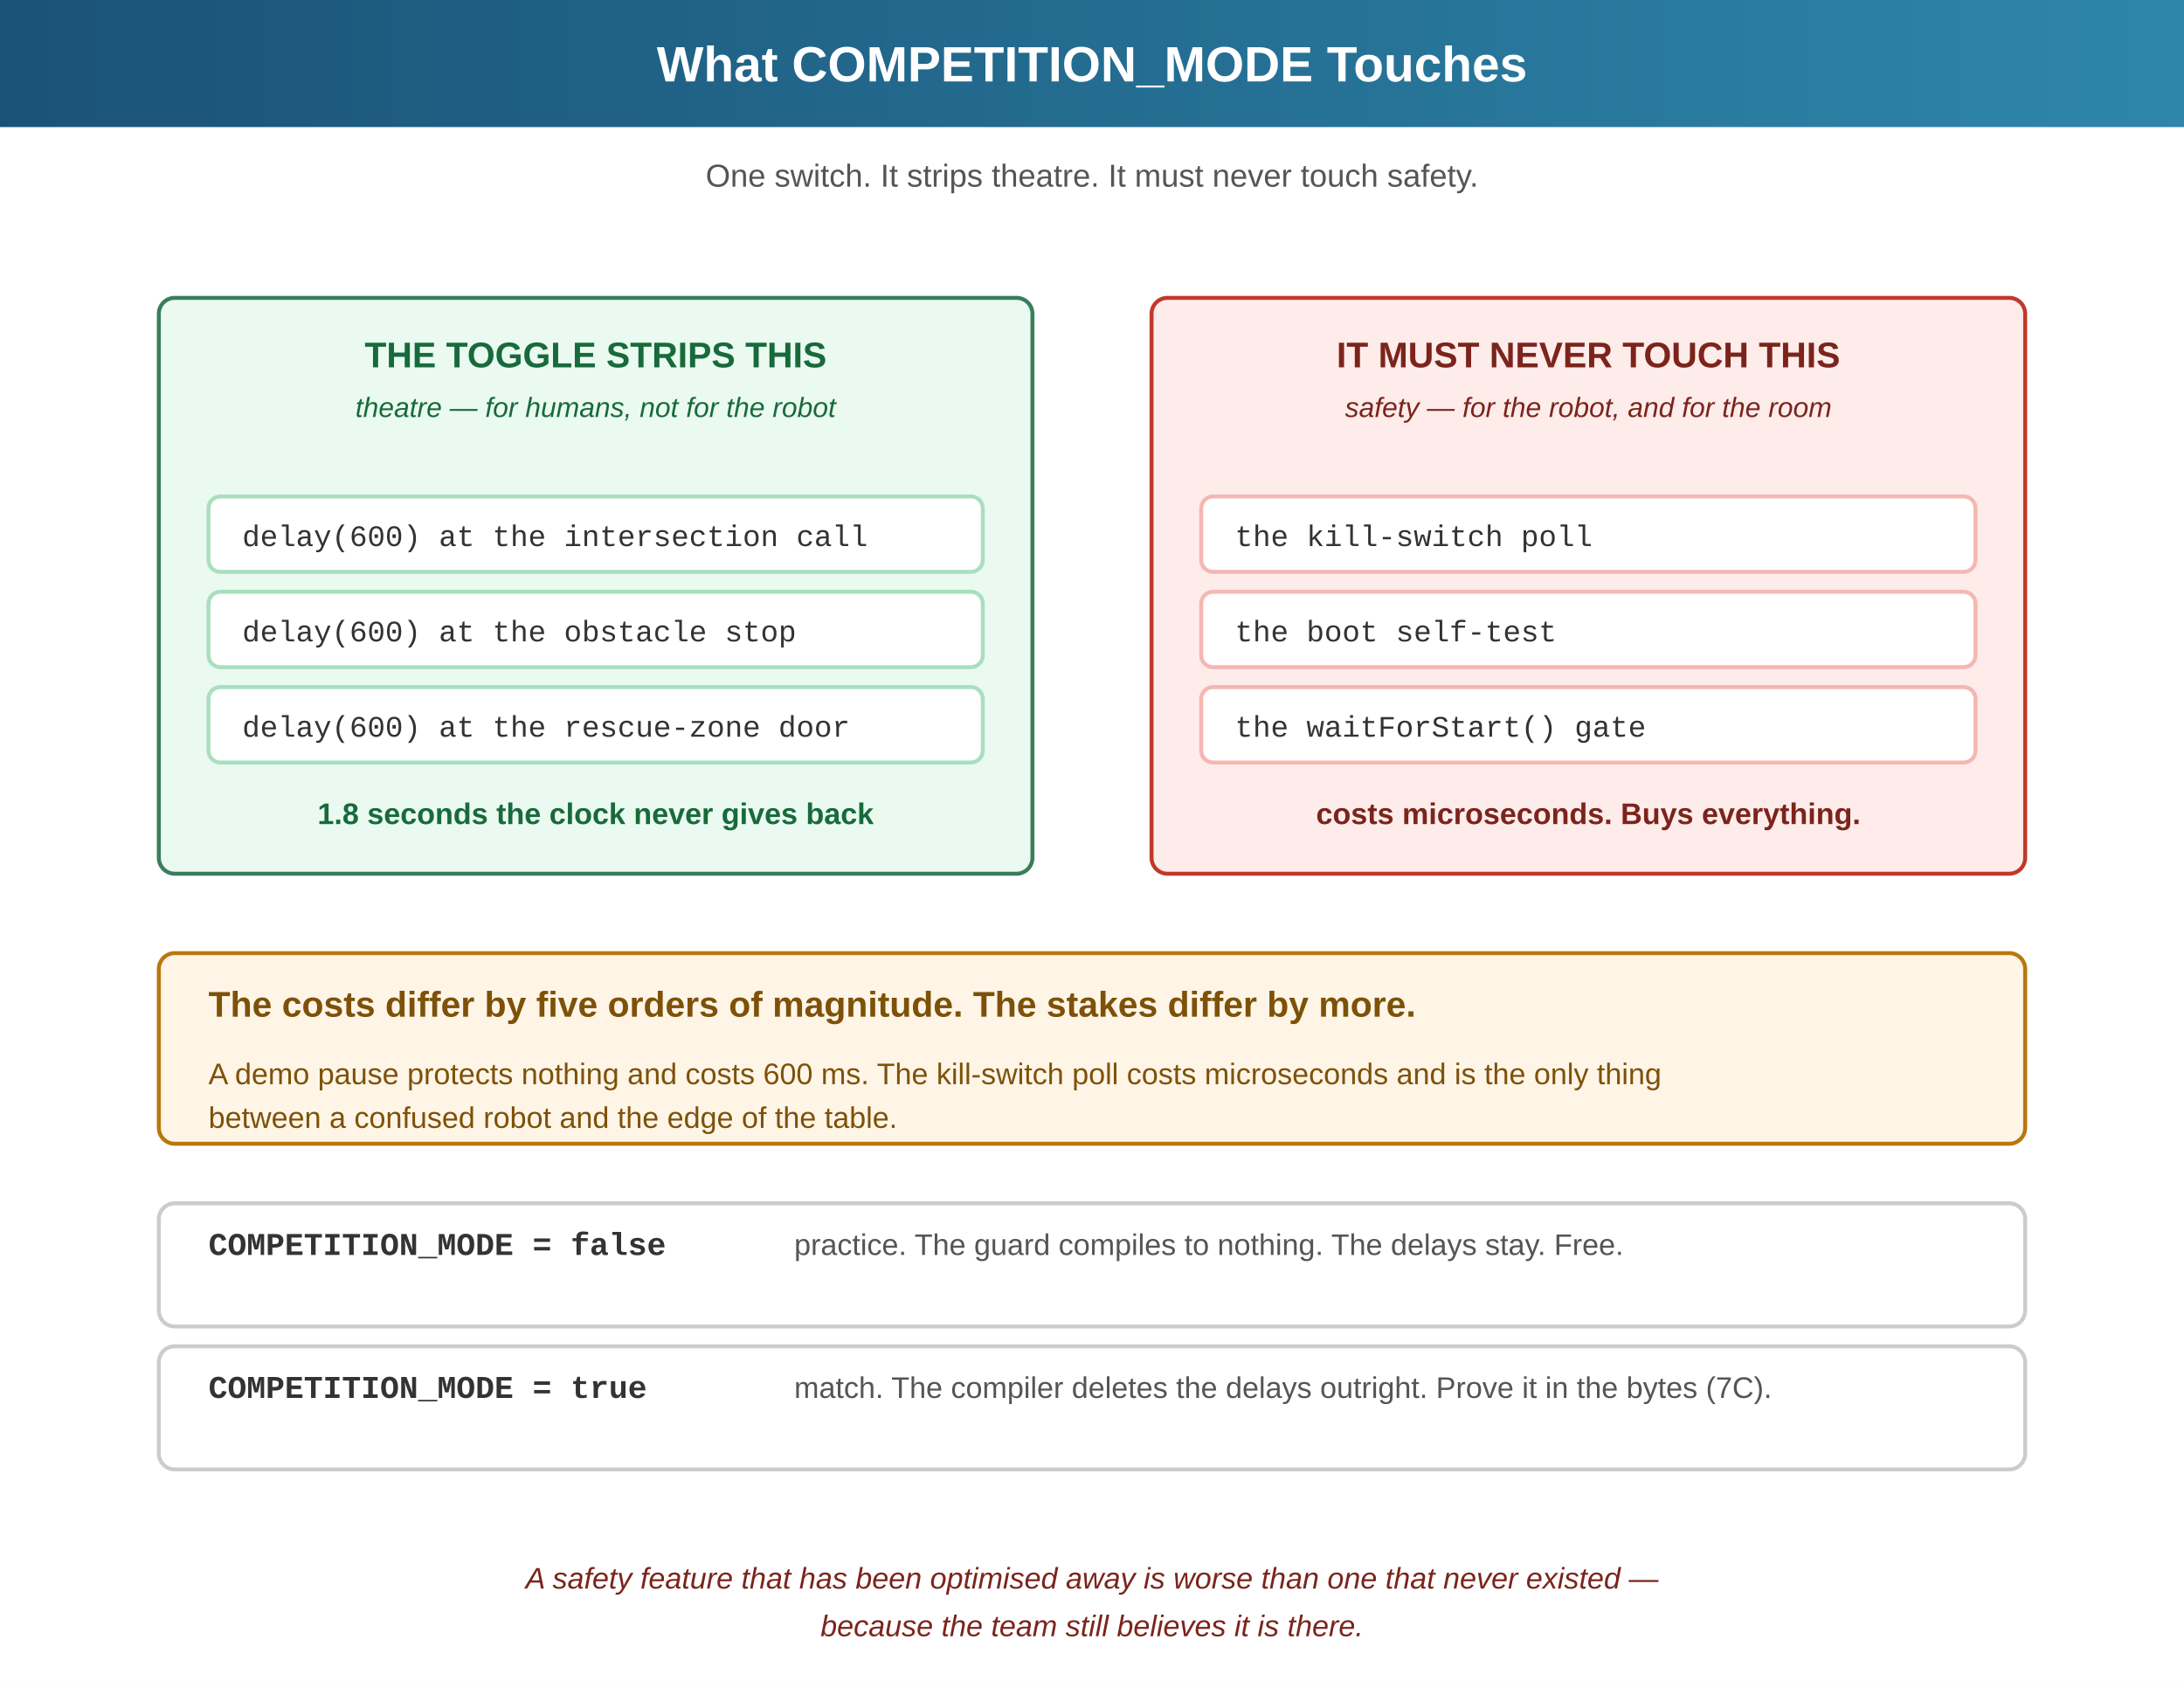
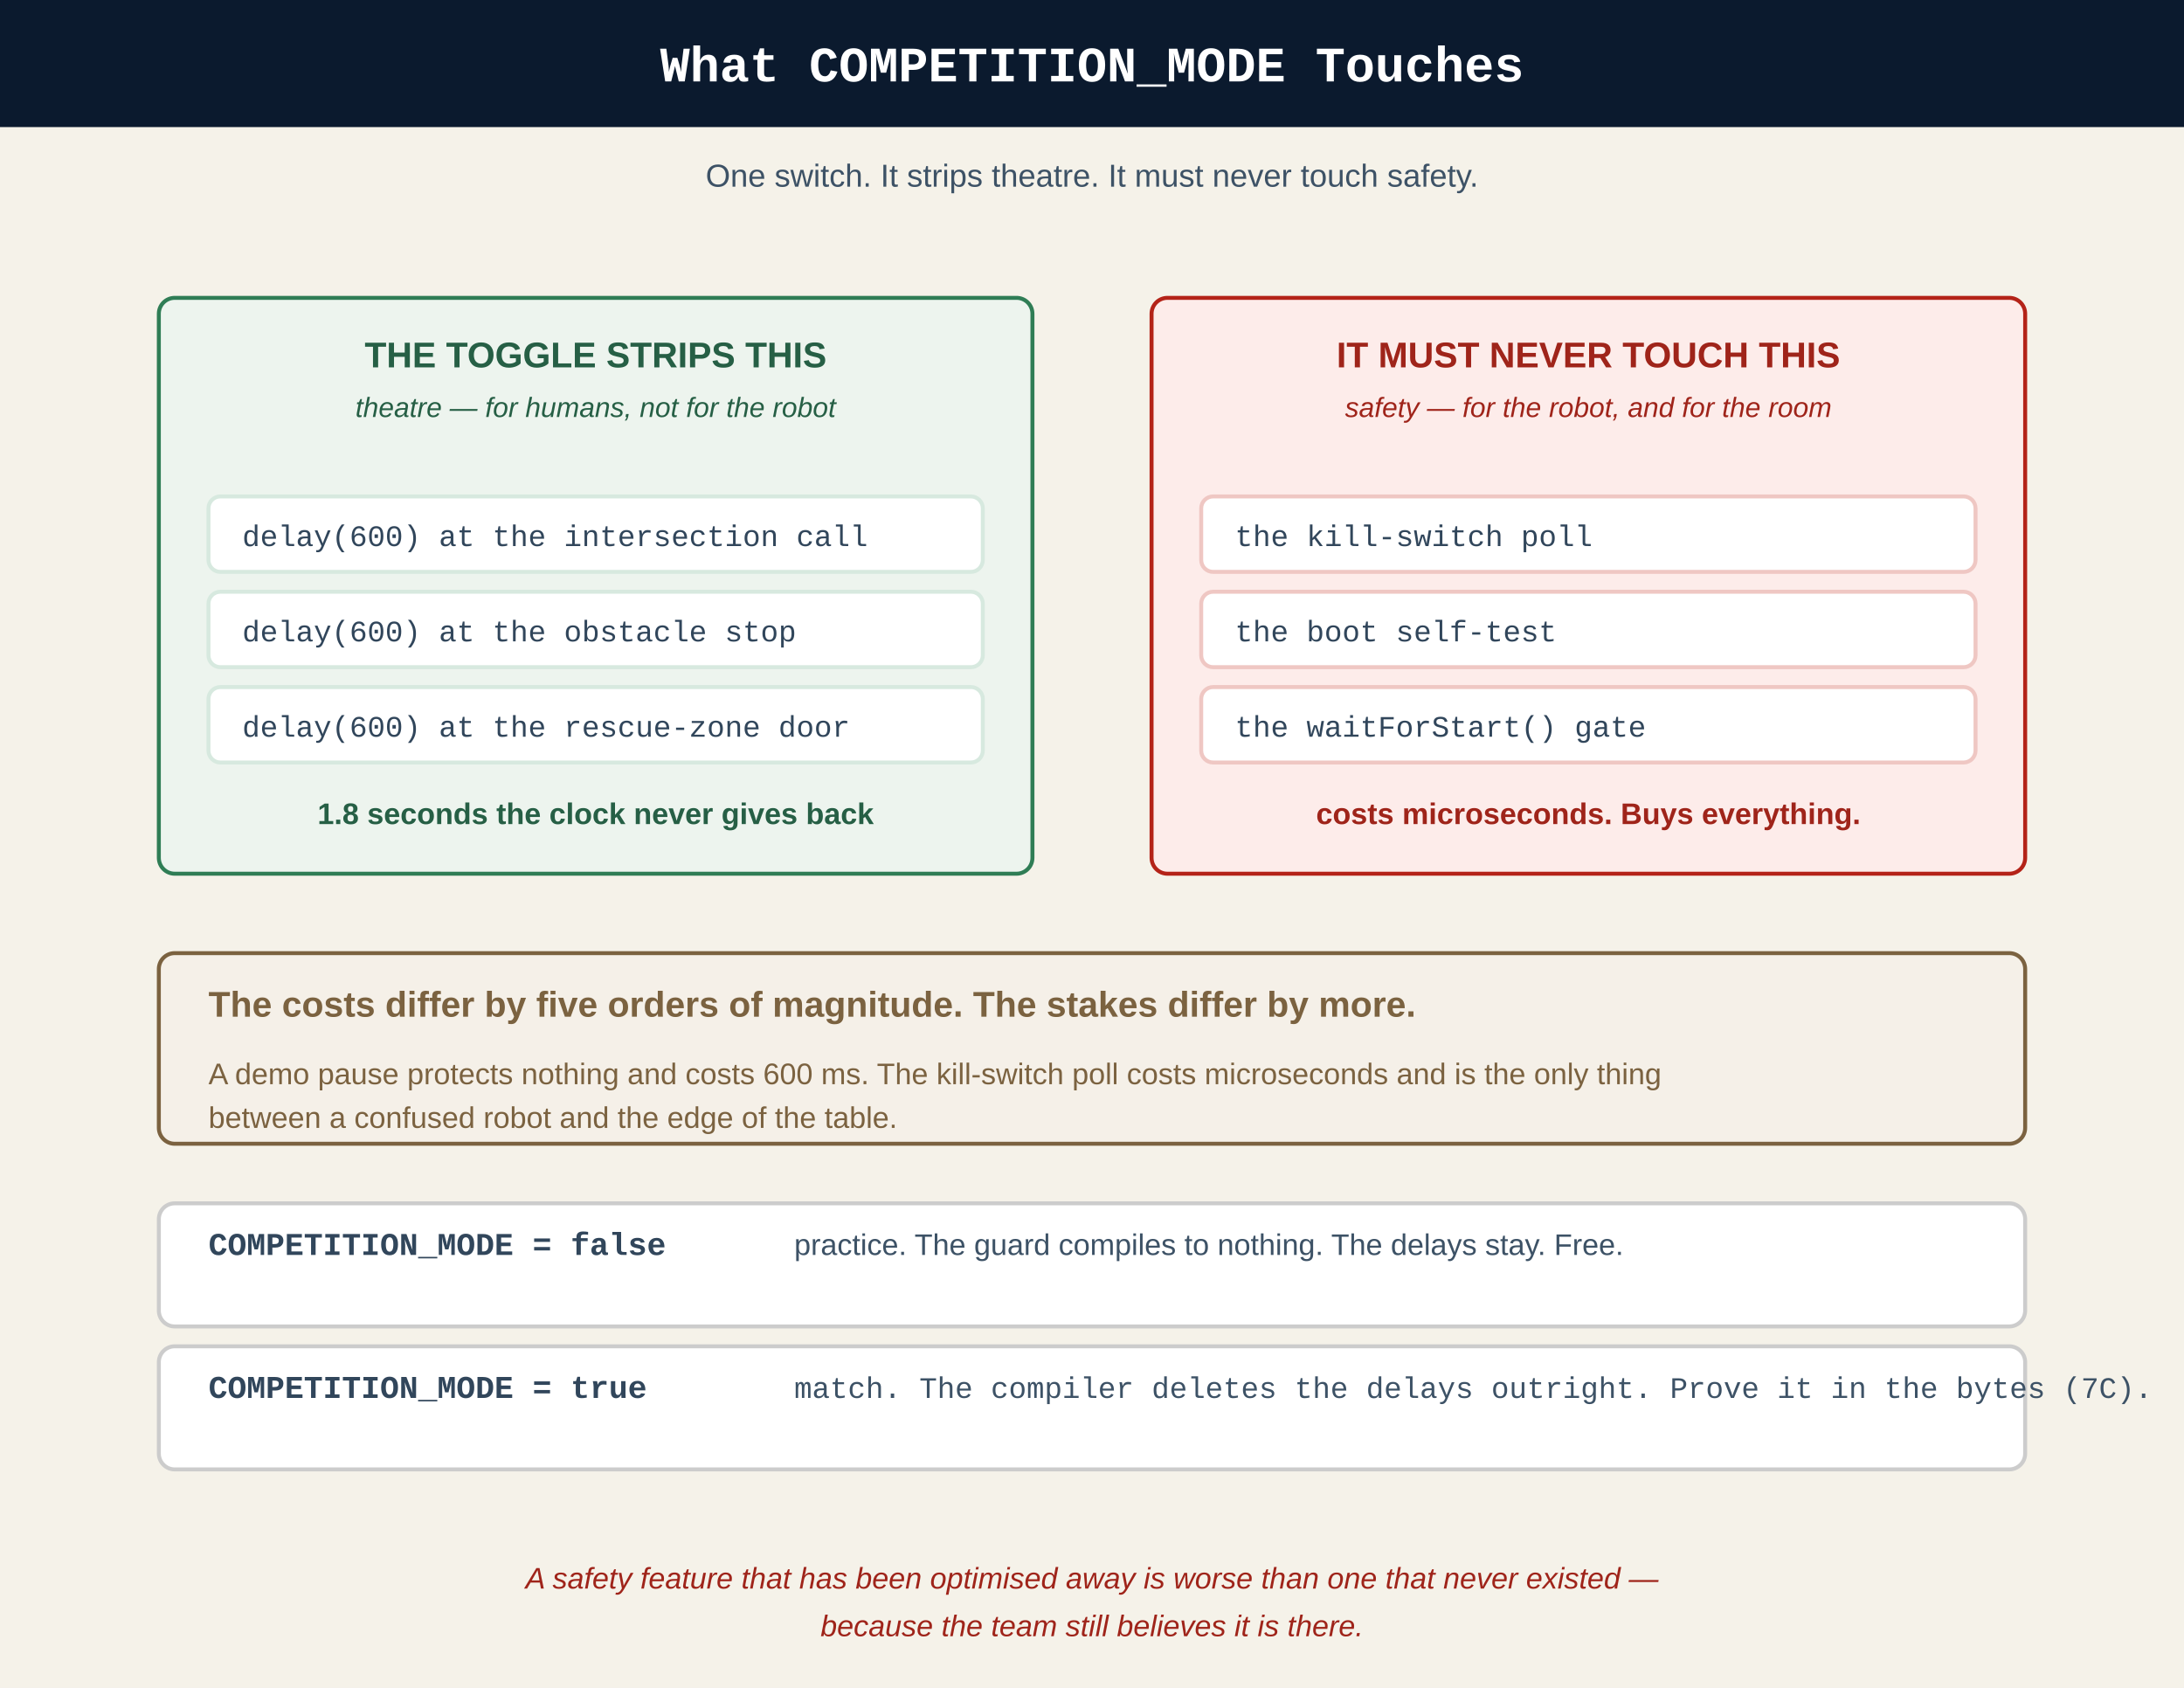
- <svg xmlns="http://www.w3.org/2000/svg" viewBox="0 0 1100 850" width="1100" height="850">
+ <svg xmlns="http://www.w3.org/2000/svg" viewBox="0 0 1100 850" width="1100" height="850" font-family="Arial, Helvetica, sans-serif">
  <defs>
-     <linearGradient id="tb" x1="0" y1="0" x2="1" y2="0">
-       <stop offset="0" stop-color="#1a5276" />
-       <stop offset="1" stop-color="#2e86ab" />
-     </linearGradient>
-   </defs>
-   <rect width="1100" height="850" fill="#ffffff" />
-   <rect x="0" y="0" width="1100" height="64" fill="url(#tb)" />
-   <text x="550" y="41" font-family="Arial,Helvetica,sans-serif" font-size="25" font-weight="bold" fill="#ffffff" text-anchor="middle">What COMPETITION_MODE Touches</text>
-   <text x="550" y="94" font-family="Arial,Helvetica,sans-serif" font-size="16" fill="#555" text-anchor="middle">One switch. It strips theatre. It must never touch safety.</text>
-   <rect x="80" y="150" width="440" height="290" fill="#eafaf1" stroke="#3a7d5c" stroke-width="2" rx="8" />
-   <text x="300" y="185" font-family="Arial,Helvetica,sans-serif" font-size="18" fill="#186a3b" text-anchor="middle" font-weight="bold">THE TOGGLE STRIPS THIS</text>
-   <text x="300" y="210" font-family="Arial,Helvetica,sans-serif" font-size="14" fill="#186a3b" text-anchor="middle" font-style="italic">theatre — for humans, not for the robot</text>
-   <rect x="105" y="250" width="390" height="38" fill="#ffffff" stroke="#a9dfbf" stroke-width="2" rx="6" />
-   <text x="122" y="275" font-family="Courier New,monospace" font-size="15" fill="#333" text-anchor="start">delay(600) at the intersection call</text>
-   <rect x="105" y="298" width="390" height="38" fill="#ffffff" stroke="#a9dfbf" stroke-width="2" rx="6" />
-   <text x="122" y="323" font-family="Courier New,monospace" font-size="15" fill="#333" text-anchor="start">delay(600) at the obstacle stop</text>
-   <rect x="105" y="346" width="390" height="38" fill="#ffffff" stroke="#a9dfbf" stroke-width="2" rx="6" />
-   <text x="122" y="371" font-family="Courier New,monospace" font-size="15" fill="#333" text-anchor="start">delay(600) at the rescue-zone door</text>
-   <text x="300" y="415" font-family="Arial,Helvetica,sans-serif" font-size="15" fill="#186a3b" text-anchor="middle" font-weight="bold">1.8 seconds the clock never gives back</text>
-   <rect x="580" y="150" width="440" height="290" fill="#fdecea" stroke="#c0392b" stroke-width="2" rx="8" />
-   <text x="800" y="185" font-family="Arial,Helvetica,sans-serif" font-size="18" fill="#7b241c" text-anchor="middle" font-weight="bold">IT MUST NEVER TOUCH THIS</text>
-   <text x="800" y="210" font-family="Arial,Helvetica,sans-serif" font-size="14" fill="#7b241c" text-anchor="middle" font-style="italic">safety — for the robot, and for the room</text>
-   <rect x="605" y="250" width="390" height="38" fill="#ffffff" stroke="#f5b7b1" stroke-width="2" rx="6" />
-   <text x="622" y="275" font-family="Courier New,monospace" font-size="15" fill="#333" text-anchor="start">the kill-switch poll</text>
-   <rect x="605" y="298" width="390" height="38" fill="#ffffff" stroke="#f5b7b1" stroke-width="2" rx="6" />
-   <text x="622" y="323" font-family="Courier New,monospace" font-size="15" fill="#333" text-anchor="start">the boot self-test</text>
-   <rect x="605" y="346" width="390" height="38" fill="#ffffff" stroke="#f5b7b1" stroke-width="2" rx="6" />
-   <text x="622" y="371" font-family="Courier New,monospace" font-size="15" fill="#333" text-anchor="start">the waitForStart() gate</text>
-   <text x="800" y="415" font-family="Arial,Helvetica,sans-serif" font-size="15" fill="#7b241c" text-anchor="middle" font-weight="bold">costs microseconds. Buys everything.</text>
-   <rect x="80" y="480" width="940" height="96" fill="#fef5e7" stroke="#b9770e" stroke-width="2" rx="8" />
-   <text x="105" y="512" font-family="Arial,Helvetica,sans-serif" font-size="18" fill="#7e5109" text-anchor="start" font-weight="bold">The costs differ by five orders of magnitude. The stakes differ by more.</text>
-   <text x="105" y="546" font-family="Arial,Helvetica,sans-serif" font-size="15" fill="#7e5109" text-anchor="start">A demo pause protects nothing and costs 600 ms. The kill-switch poll costs microseconds and is the only thing</text>
-   <text x="105" y="568" font-family="Arial,Helvetica,sans-serif" font-size="15" fill="#7e5109" text-anchor="start">between a confused robot and the edge of the table.</text>
-   <rect x="80" y="606" width="940" height="62" fill="#ffffff" stroke="#ccc" stroke-width="2" rx="8" />
-   <text x="105" y="632" font-family="Courier New,monospace" font-size="16" fill="#333" text-anchor="start" font-weight="bold">COMPETITION_MODE = false</text>
-   <text x="400" y="632" font-family="Arial,Helvetica,sans-serif" font-size="15" fill="#555" text-anchor="start">practice. The guard compiles to nothing. The delays stay. Free.</text>
-   <text x="105" y="654" font-family="Arial,Helvetica,sans-serif" font-size="12" fill="#fff" text-anchor="start"> </text>
-   <rect x="80" y="678" width="940" height="62" fill="#ffffff" stroke="#ccc" stroke-width="2" rx="8" />
-   <text x="105" y="704" font-family="Courier New,monospace" font-size="16" fill="#333" text-anchor="start" font-weight="bold">COMPETITION_MODE = true</text>
-   <text x="400" y="704" font-family="Arial,Helvetica,sans-serif" font-size="15" fill="#555" text-anchor="start">match. The compiler deletes the delays outright. Prove it in the bytes (7C).</text>
-   <text x="550" y="800" font-family="Arial,Helvetica,sans-serif" font-size="15" fill="#7b241c" text-anchor="middle" font-style="italic">A safety feature that has been optimised away is worse than one that never existed —</text>
-   <text x="550" y="824" font-family="Arial,Helvetica,sans-serif" font-size="15" fill="#7b241c" text-anchor="middle" font-style="italic">because the team still believes it is there.</text>
+ </defs>
+   <rect width="1100" height="850" fill="#F5F2E9" />
+   <rect x="0" y="0" width="1100" height="64" fill="#0B1A2E" />
+   <text x="550" y="41" font-family="Courier New, monospace" font-size="25" font-weight="bold" fill="#FFFFFF" text-anchor="middle">What COMPETITION_MODE Touches</text>
+   <text x="550" y="94" font-family="Arial, Helvetica, sans-serif" font-size="16" fill="#3D5266" text-anchor="middle">One switch. It strips theatre. It must never touch safety.</text>
+   <rect x="80" y="150" width="440" height="290" fill="#EDF4EE" stroke="#2F7D55" stroke-width="2" rx="8" />
+   <text x="300" y="185" font-family="Arial, Helvetica, sans-serif" font-size="18" fill="#265F45" text-anchor="middle" font-weight="bold">THE TOGGLE STRIPS THIS</text>
+   <text x="300" y="210" font-family="Arial, Helvetica, sans-serif" font-size="14" fill="#265F45" text-anchor="middle" font-style="italic">theatre — for humans, not for the robot</text>
+   <rect x="105" y="250" width="390" height="38" fill="#FFFFFF" stroke="#D7E9DF" stroke-width="2" rx="6" />
+   <text x="122" y="275" font-family="Courier New, monospace" font-size="15" fill="#31465B" text-anchor="start">delay(600) at the intersection call</text>
+   <rect x="105" y="298" width="390" height="38" fill="#FFFFFF" stroke="#D7E9DF" stroke-width="2" rx="6" />
+   <text x="122" y="323" font-family="Courier New, monospace" font-size="15" fill="#31465B" text-anchor="start">delay(600) at the obstacle stop</text>
+   <rect x="105" y="346" width="390" height="38" fill="#FFFFFF" stroke="#D7E9DF" stroke-width="2" rx="6" />
+   <text x="122" y="371" font-family="Courier New, monospace" font-size="15" fill="#31465B" text-anchor="start">delay(600) at the rescue-zone door</text>
+   <text x="300" y="415" font-family="Arial, Helvetica, sans-serif" font-size="15" fill="#265F45" text-anchor="middle" font-weight="bold">1.8 seconds the clock never gives back</text>
+   <rect x="580" y="150" width="440" height="290" fill="#FDECEA" stroke="#B42318" stroke-width="2" rx="8" />
+   <text x="800" y="185" font-family="Arial, Helvetica, sans-serif" font-size="18" fill="#9F241A" text-anchor="middle" font-weight="bold">IT MUST NEVER TOUCH THIS</text>
+   <text x="800" y="210" font-family="Arial, Helvetica, sans-serif" font-size="14" fill="#9F241A" text-anchor="middle" font-style="italic">safety — for the robot, and for the room</text>
+   <rect x="605" y="250" width="390" height="38" fill="#FFFFFF" stroke="#EFC7C3" stroke-width="2" rx="6" />
+   <text x="622" y="275" font-family="Courier New, monospace" font-size="15" fill="#31465B" text-anchor="start">the kill-switch poll</text>
+   <rect x="605" y="298" width="390" height="38" fill="#FFFFFF" stroke="#EFC7C3" stroke-width="2" rx="6" />
+   <text x="622" y="323" font-family="Courier New, monospace" font-size="15" fill="#31465B" text-anchor="start">the boot self-test</text>
+   <rect x="605" y="346" width="390" height="38" fill="#FFFFFF" stroke="#EFC7C3" stroke-width="2" rx="6" />
+   <text x="622" y="371" font-family="Courier New, monospace" font-size="15" fill="#31465B" text-anchor="start">the waitForStart() gate</text>
+   <text x="800" y="415" font-family="Arial, Helvetica, sans-serif" font-size="15" fill="#9F241A" text-anchor="middle" font-weight="bold">costs microseconds. Buys everything.</text>
+   <rect x="80" y="480" width="940" height="96" fill="#F5F0E8" stroke="#7B6240" stroke-width="2" rx="8" />
+   <text x="105" y="512" font-family="Arial, Helvetica, sans-serif" font-size="18" fill="#7B6240" text-anchor="start" font-weight="bold">The costs differ by five orders of magnitude. The stakes differ by more.</text>
+   <text x="105" y="546" font-family="Arial, Helvetica, sans-serif" font-size="15" fill="#7B6240" text-anchor="start">A demo pause protects nothing and costs 600 ms. The kill-switch poll costs microseconds and is the only thing</text>
+   <text x="105" y="568" font-family="Arial, Helvetica, sans-serif" font-size="15" fill="#7B6240" text-anchor="start">between a confused robot and the edge of the table.</text>
+   <rect x="80" y="606" width="940" height="62" fill="#FFFFFF" stroke="#ccc" stroke-width="2" rx="8" />
+   <text x="105" y="632" font-family="Courier New, monospace" font-size="16" fill="#31465B" text-anchor="start" font-weight="bold">COMPETITION_MODE = false</text>
+   <text x="400" y="632" font-family="Arial, Helvetica, sans-serif" font-size="15" fill="#3D5266" text-anchor="start">practice. The guard compiles to nothing. The delays stay. Free.</text>
+   <text x="105" y="654" font-family="Arial, Helvetica, sans-serif" font-size="12" fill="#FFFFFF" text-anchor="start"> </text>
+   <rect x="80" y="678" width="940" height="62" fill="#FFFFFF" stroke="#ccc" stroke-width="2" rx="8" />
+   <text x="105" y="704" font-family="Courier New, monospace" font-size="16" fill="#31465B" text-anchor="start" font-weight="bold">COMPETITION_MODE = true</text>
+   <text x="400" y="704" font-family="Courier New, monospace" font-size="15" fill="#3D5266" text-anchor="start">match. The compiler deletes the delays outright. Prove it in the bytes (7C).</text>
+   <text x="550" y="800" font-family="Arial, Helvetica, sans-serif" font-size="15" fill="#9F241A" text-anchor="middle" font-style="italic">A safety feature that has been optimised away is worse than one that never existed —</text>
+   <text x="550" y="824" font-family="Arial, Helvetica, sans-serif" font-size="15" fill="#9F241A" text-anchor="middle" font-style="italic">because the team still believes it is there.</text>
</svg>
